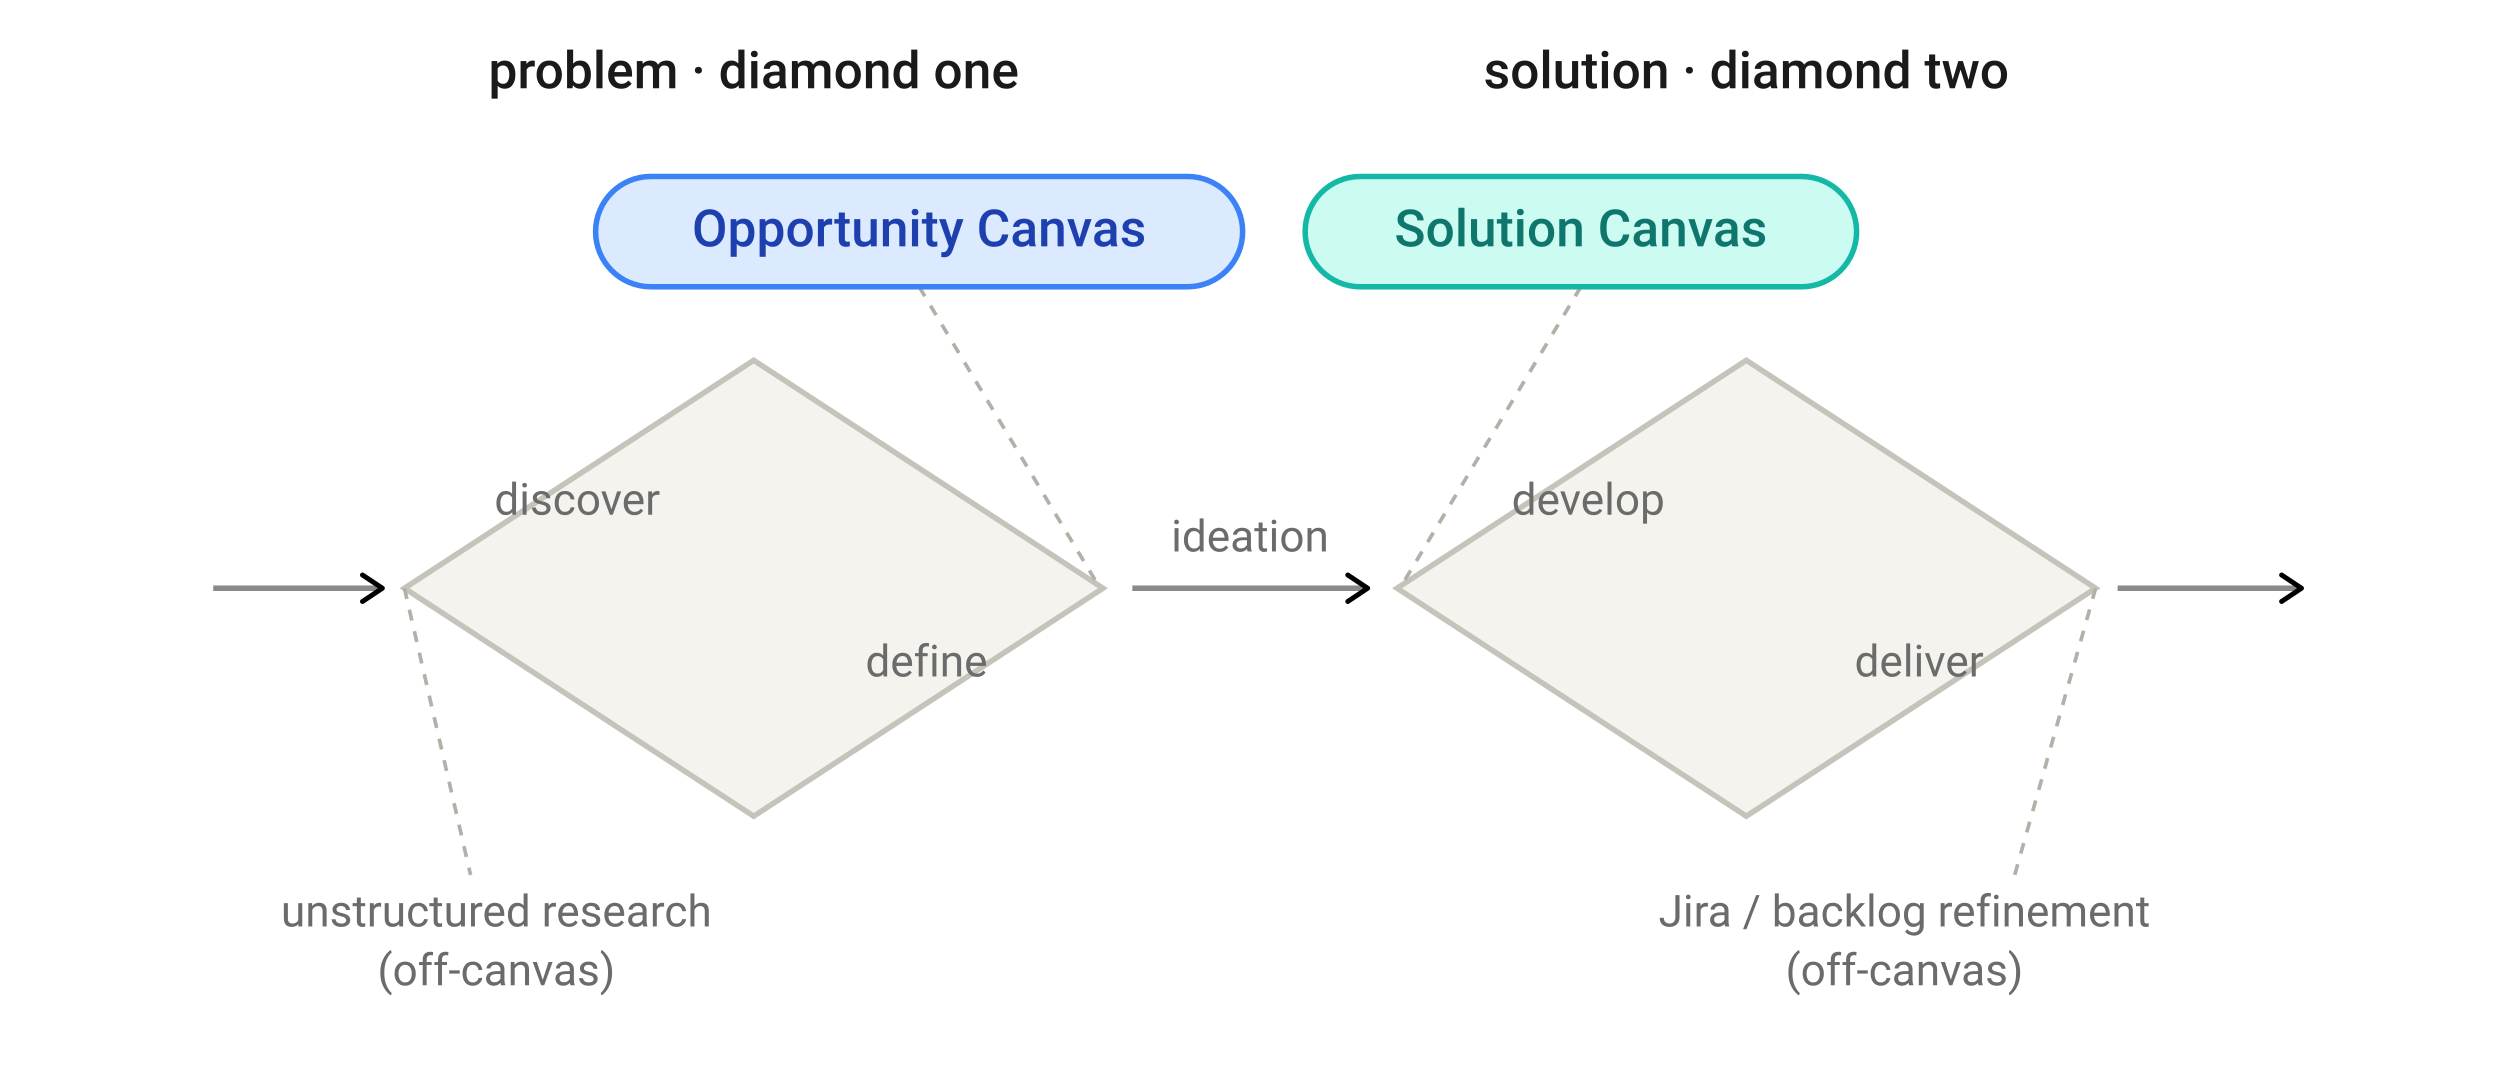
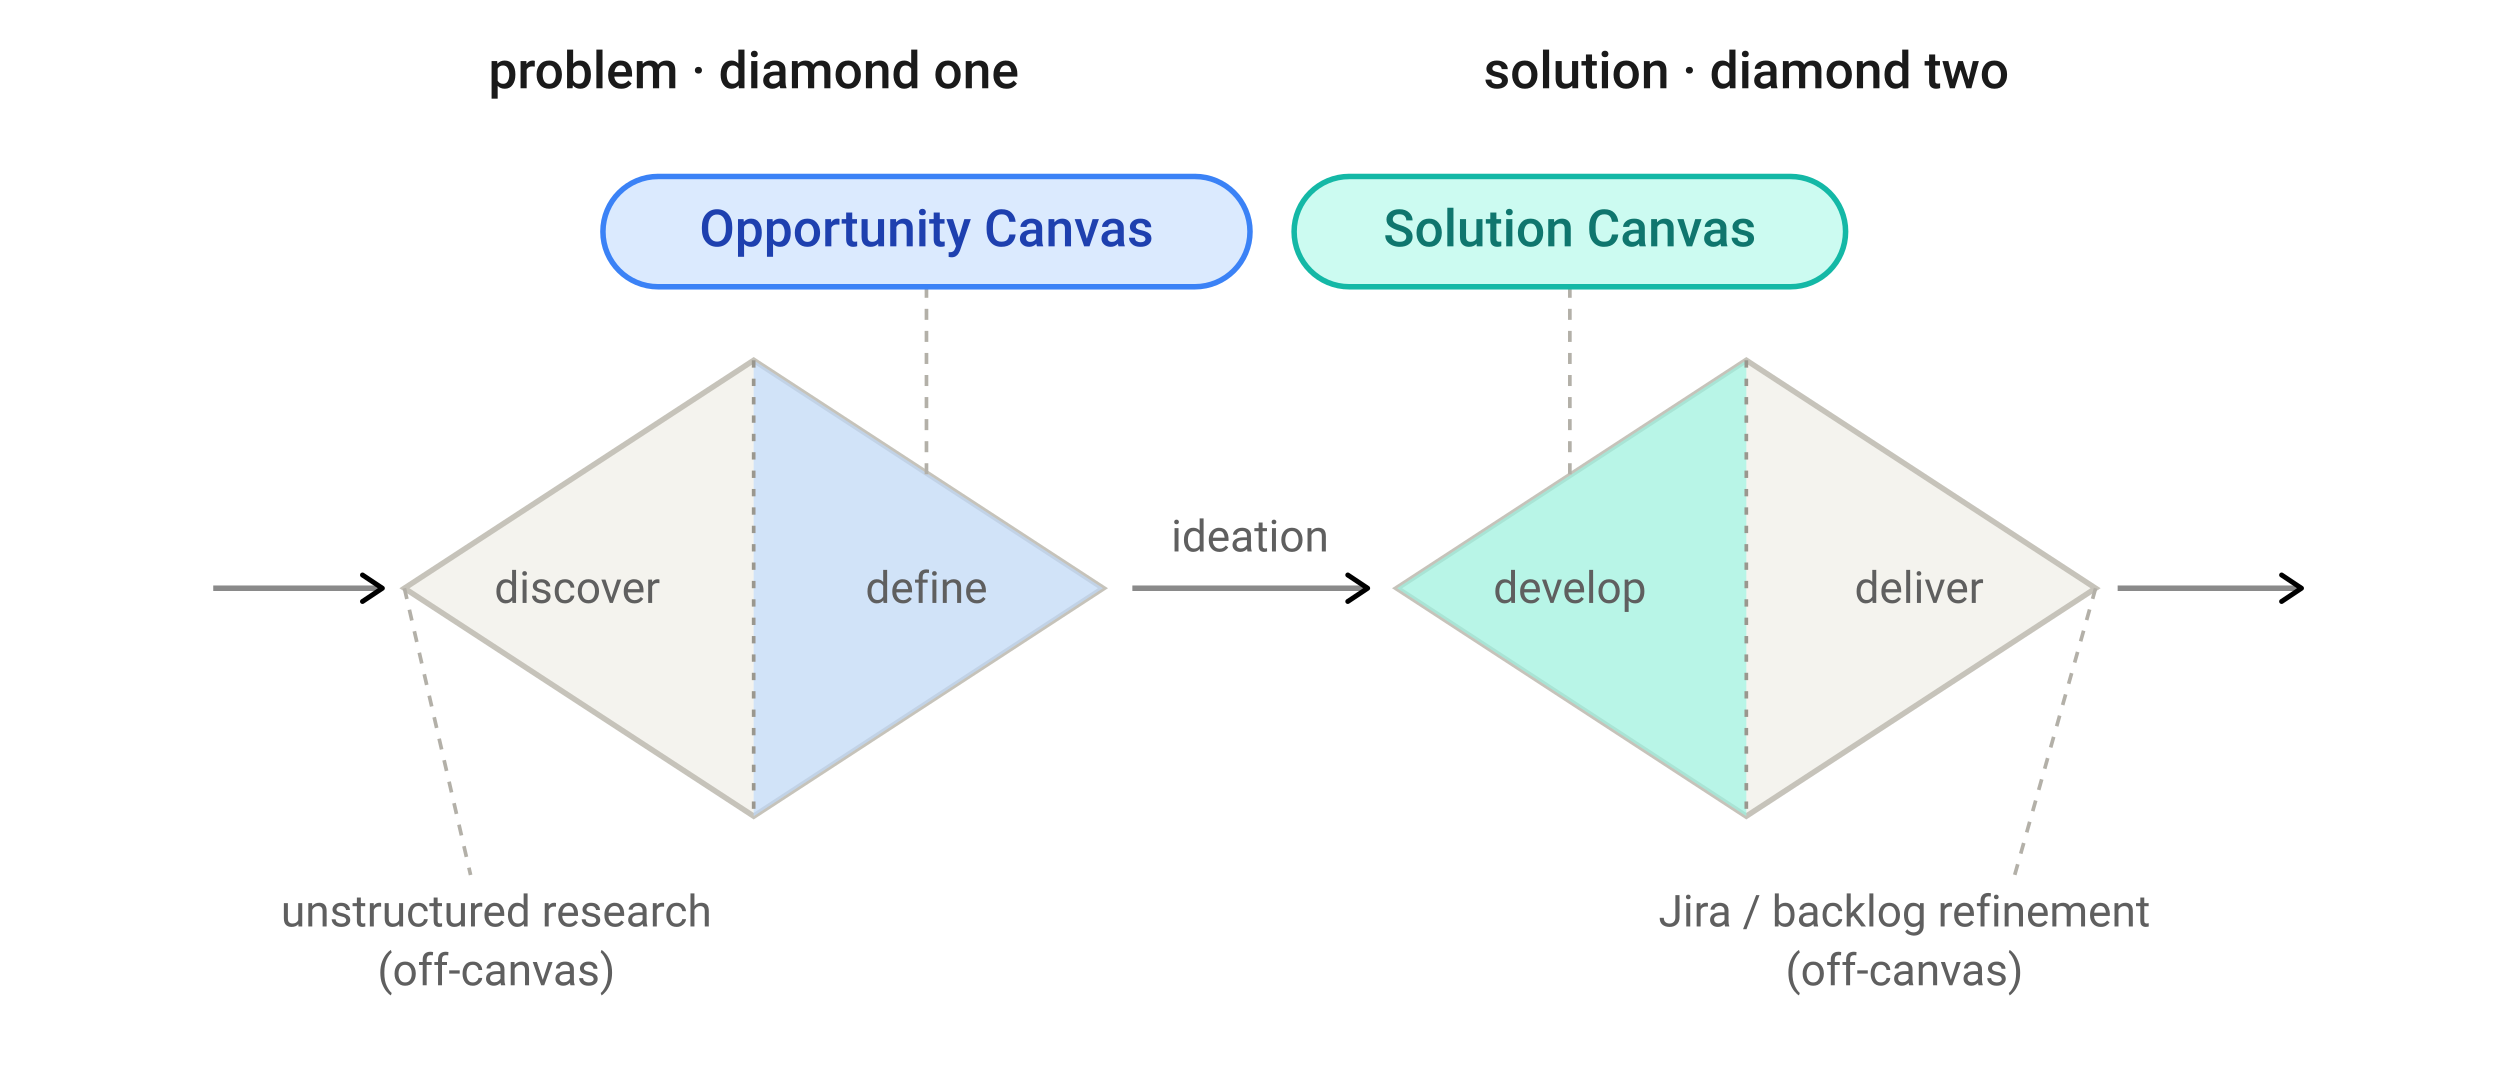
<svg xmlns="http://www.w3.org/2000/svg" width="100%" viewBox="0 0 680 290" role="img" font-family="ui-sans-serif, -apple-system, 'Segoe UI', Roboto, Helvetica, Arial, sans-serif">
  <style>
    .t  { font-size: 14px; font-weight: 400; fill: #1a1a1a; }
    .th { font-size: 14px; font-weight: 500; fill: #1a1a1a; }
-     .ts { font-size: 12px; font-weight: 400; fill: #6b6b6b; }
+     .ts { font-size: 12px; font-weight: 400; fill: #5f5f5f; }
    .dia { fill: #f4f3ee; stroke: #c6c3ba; stroke-width: 1.5; }
+     .sh-b { fill: #bfdbfe; }
+     .sh-t { fill: #99f6e4; }
+     .div { stroke: #9a978e; stroke-width: 1; stroke-dasharray: 2 3; fill: none; }
    .arr { stroke: #8a8a8a; stroke-width: 1.5; fill: none; color: #8a8a8a; }
    .lead { stroke: #b3b0a8; stroke-width: 1; stroke-dasharray: 3 3; fill: none; }
    .pill-b { fill: #dbeafe; stroke: #3b82f6; stroke-width: 1.5; }
    .pill-t { fill: #ccfbf1; stroke: #14b8a6; stroke-width: 1.5; }
    .tx-b { fill: #1e40af; font-size: 14px; font-weight: 500; }
    .tx-t { fill: #0f766e; font-size: 14px; font-weight: 500; }
    @media (prefers-color-scheme: dark) {
      .t, .th { fill: #ededed; }
-       .ts { fill: #a0a0a0; }
+       .ts { fill: #b0b0b0; }
      .dia { fill: #202020; stroke: #4a4a4a; }
+       .sh-b { fill: #24466e; }
+       .sh-t { fill: #14514c; }
+       .div { stroke: #6a6a6a; }
      .arr { stroke: #9a9a9a; color: #9a9a9a; }
      .lead { stroke: #5a5a5a; }
      .pill-b { fill: #1e3a5f; stroke: #60a5fa; }
      .pill-t { fill: #134e4a; stroke: #2dd4bf; }
      .tx-b { fill: #bfdbfe; }
      .tx-t { fill: #99f6e4; }
    }
  </style>
  <defs>
    <marker id="ah" viewBox="0 0 10 10" refX="8" refY="5" markerWidth="6" markerHeight="6" orient="auto-start-reverse">
      <path d="M2 1L8 5L2 9" fill="none" stroke="currentColor" stroke-width="1.5" stroke-linecap="round" stroke-linejoin="round" />
    </marker>
  </defs>
+   <polygon class="dia" points="110,160 205,98 300,160 205,222" />
+   <polygon class="dia" points="380,160 475,98 570,160 475,222" />
+   <polygon class="sh-b" fill-opacity="0.65" points="205,98 300,160 205,222" />
+   <polygon class="sh-t" fill-opacity="0.65" points="380,160 475,98 475,222" />
+   <line class="div" x1="205" y1="98" x2="205" y2="222" />
+   <line class="div" x1="475" y1="98" x2="475" y2="222" />
+   <text class="ts" x="157" y="164" text-anchor="middle">discover</text>
+   <text class="ts" x="252" y="164" text-anchor="middle">define</text>
+   <text class="ts" x="427" y="164" text-anchor="middle">develop</text>
+   <text class="ts" x="522" y="164" text-anchor="middle">deliver</text>
  <text class="th" x="205" y="24" text-anchor="middle">problem · diamond one</text>
  <text class="th" x="475" y="24" text-anchor="middle">solution · diamond two</text>
-   <polygon class="dia" points="110,160 205,98 300,160 205,222" />
-   <polygon class="dia" points="380,160 475,98 570,160 475,222" />
-   <text class="ts" x="157" y="140" text-anchor="middle">discover</text>
-   <text class="ts" x="252" y="184" text-anchor="middle">define</text>
-   <text class="ts" x="432" y="140" text-anchor="middle">develop</text>
-   <text class="ts" x="522" y="184" text-anchor="middle">deliver</text>
  <line class="arr" x1="58" y1="160" x2="104" y2="160" marker-end="url(#ah)" />
  <line class="arr" x1="576" y1="160" x2="626" y2="160" marker-end="url(#ah)" />
  <line class="arr" x1="308" y1="160" x2="372" y2="160" marker-end="url(#ah)" />
  <text class="ts" x="340" y="150" text-anchor="middle">ideation</text>
-   <line class="lead" x1="250" y1="78" x2="298" y2="158" />
-   <rect class="pill-b" x="162" y="48" width="176" height="30" rx="15" />
-   <text class="tx-b" x="250" y="67" text-anchor="middle">Opportunity Canvas</text>
-   <line class="lead" x1="430" y1="78" x2="382" y2="158" />
-   <rect class="pill-t" x="355" y="48" width="150" height="30" rx="15" />
-   <text class="tx-t" x="430" y="67" text-anchor="middle">Solution Canvas</text>
+   <line class="lead" x1="252" y1="78" x2="252" y2="130" />
+   <rect class="pill-b" x="164" y="48" width="176" height="30" rx="15" />
+   <text class="tx-b" x="252" y="67" text-anchor="middle">Opportunity Canvas</text>
+   <line class="lead" x1="427" y1="78" x2="427" y2="130" />
+   <rect class="pill-t" x="352" y="48" width="150" height="30" rx="15" />
+   <text class="tx-t" x="427" y="67" text-anchor="middle">Solution Canvas</text>
  <line class="lead" x1="110" y1="160" x2="128" y2="238" />
  <text class="ts" x="135" y="252" text-anchor="middle">unstructured research</text>
  <text class="ts" x="135" y="268" text-anchor="middle">(off-canvas)</text>
  <line class="lead" x1="570" y1="160" x2="548" y2="238" />
  <text class="ts" x="518" y="252" text-anchor="middle">Jira / backlog refinement</text>
  <text class="ts" x="518" y="268" text-anchor="middle">(off-canvas)</text>
</svg>
